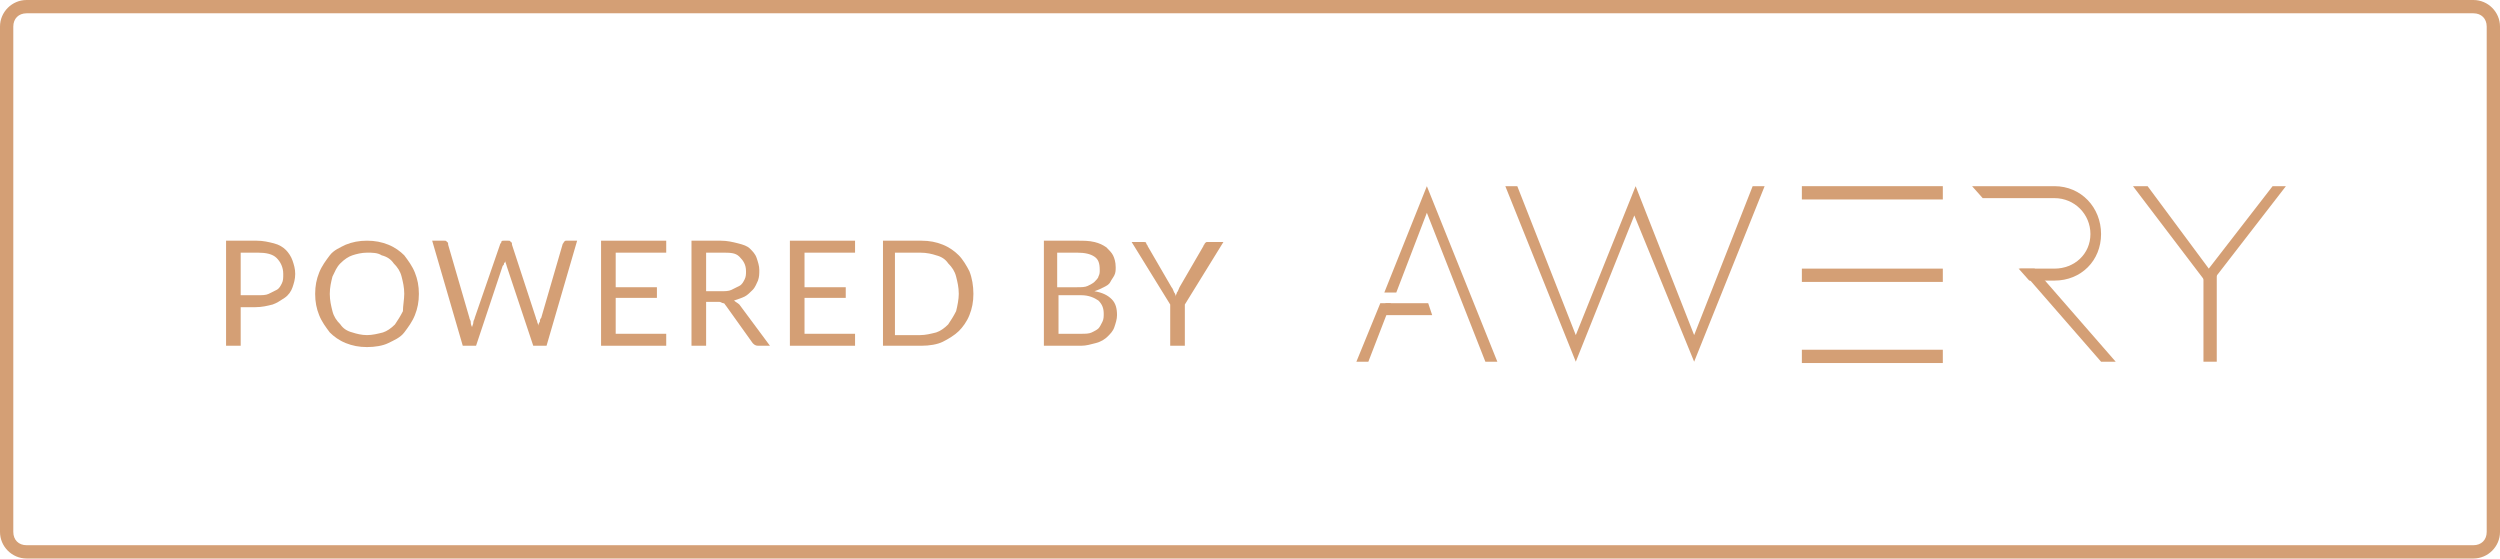
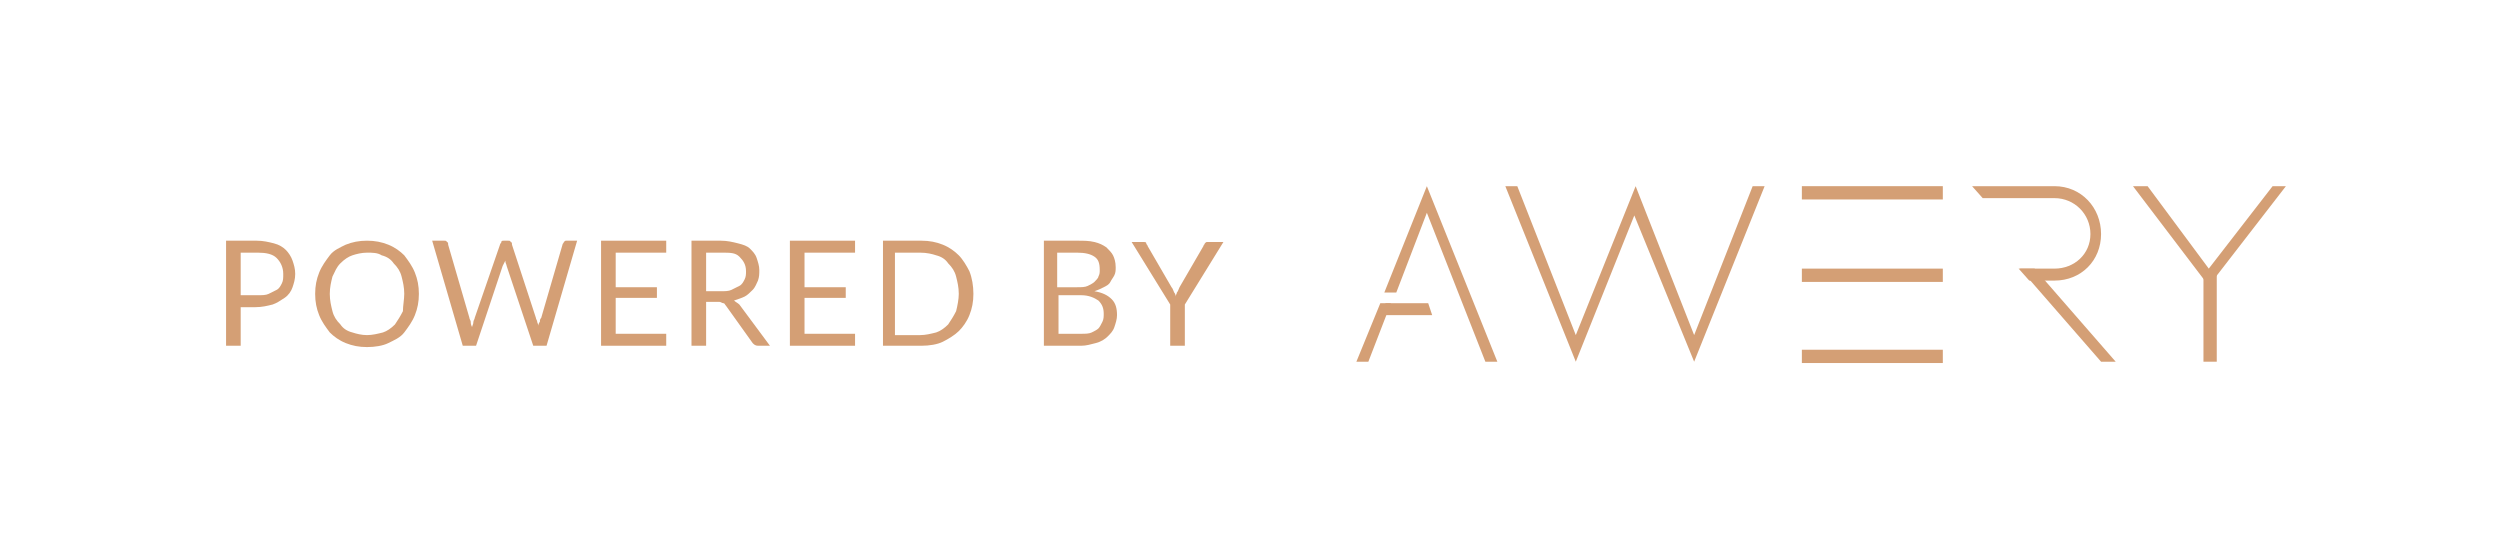
- <svg xmlns="http://www.w3.org/2000/svg" version="1.1" id="Layer_1" x="0px" y="0px" viewBox="0 0 188 42" style="enable-background:new 0 0 188 42;" xml:space="preserve">
-   <style type="text/css">
- 	.st0{fill:#D49F75;}
- 	.st1{fill-rule:evenodd;clip-rule:evenodd;fill:#D49F75;}
- 	.st2{enable-background:new    ;}
- </style>
-   <path class="st0" d="M186,1c0.6,0,1,0.4,1,1v38c0,0.6-0.4,1-1,1H2c-0.6,0-1-0.4-1-1V2c0-0.6,0.4-1,1-1H186 M186,0H2C0.9,0,0,0.9,0,2  v38c0,1.1,0.9,2,2,2h184c1.1,0,2-0.9,2-2V2C188,0.9,187.1,0,186,0L186,0z" />
-   <g id="Welcome">
-     <g id="katrina" transform="translate(-1189, -916)">
-       <g id="awery" transform="translate(1190, 917)">
-         <g id="awery_aviation_software_logotype_white" transform="translate(101, 13)">
-           <polygon id="Path" class="st1" points="51,6.2 57.1,13.2 56,13.2 49.9,6.2     " />
-           <rect x="33.5" y="0" class="st1" width="10.6" height="1" />
-           <rect x="63.7" y="6.6" class="st1" width="1" height="6.6" />
-           <polygon class="st1" points="30.7,0 29.8,0 25.4,11.2 21,0 16.5,11.2 12.1,0 11.2,0 16.5,13.2 20.9,2.2 25.4,13.2     " />
-           <path class="st1" d="M52.5,0.9c1.5,0,2.7,1.2,2.7,2.7S54,6.2,52.5,6.2h-2.7l0.8,0.9h1.9c2,0,3.5-1.5,3.5-3.5S54.5,0,52.5,0h-6.2      l0.8,0.9H52.5" />
-           <polygon class="st1" points="64.1,7.5 69.9,0 68.9,0 64.1,6.2 59.5,0 58.4,0     " />
-           <polygon class="st1" points="5.7,9.7 1.8,9.7 2.2,8.8 5.4,8.8     " />
-           <polygon class="st1" points="1.8,8.8 0,13.2 0.9,13.2 2.6,8.8     " />
-           <polygon class="st1" points="5.3,0 2.1,8 3,8 5.3,2 9.7,13.2 10.6,13.2     " />
-           <rect x="33.5" y="12.3" class="st1" width="10.6" height="1" />
-           <rect x="33.5" y="6.2" class="st1" width="10.6" height="1" />
-         </g>
-         <g class="st2">
-           <path class="st0" d="M17.1,22.1V25h-1.1v-7.9h2.3c0.5,0,0.9,0.1,1.3,0.2c0.4,0.1,0.7,0.3,0.9,0.5c0.2,0.2,0.4,0.5,0.5,0.8      s0.2,0.6,0.2,1c0,0.4-0.1,0.7-0.2,1c-0.1,0.3-0.3,0.6-0.6,0.8s-0.6,0.4-0.9,0.5c-0.4,0.1-0.8,0.2-1.3,0.2H17.1z M17.1,21.2h1.3      c0.3,0,0.6,0,0.8-0.1s0.4-0.2,0.6-0.3c0.2-0.1,0.3-0.3,0.4-0.5c0.1-0.2,0.1-0.4,0.1-0.7c0-0.5-0.2-0.9-0.5-1.2      C19.5,18.1,19,18,18.4,18h-1.3V21.2z" />
-           <path class="st0" d="M30.5,21.1c0,0.6-0.1,1.1-0.3,1.6s-0.5,0.9-0.8,1.3c-0.3,0.4-0.8,0.6-1.2,0.8s-1,0.3-1.6,0.3      c-0.6,0-1.1-0.1-1.6-0.3s-0.9-0.5-1.2-0.8c-0.3-0.4-0.6-0.8-0.8-1.3s-0.3-1-0.3-1.6c0-0.6,0.1-1.1,0.3-1.6s0.5-0.9,0.8-1.3      c0.3-0.4,0.8-0.6,1.2-0.8c0.5-0.2,1-0.3,1.6-0.3c0.6,0,1.1,0.1,1.6,0.3c0.5,0.2,0.9,0.5,1.2,0.8c0.3,0.4,0.6,0.8,0.8,1.3      S30.5,20.5,30.5,21.1z M29.4,21.1c0-0.5-0.1-0.9-0.2-1.3c-0.1-0.4-0.3-0.7-0.6-1c-0.2-0.3-0.5-0.5-0.9-0.6      C27.4,18,27,18,26.6,18c-0.4,0-0.8,0.1-1.1,0.2s-0.6,0.3-0.9,0.6s-0.4,0.6-0.6,1c-0.1,0.4-0.2,0.8-0.2,1.3      c0,0.5,0.1,0.9,0.2,1.3c0.1,0.4,0.3,0.7,0.6,1c0.2,0.3,0.5,0.5,0.9,0.6c0.3,0.1,0.7,0.2,1.1,0.2c0.4,0,0.8-0.1,1.2-0.2      c0.3-0.1,0.6-0.3,0.9-0.6c0.2-0.3,0.4-0.6,0.6-1C29.3,22,29.4,21.5,29.4,21.1z" />
-           <path class="st0" d="M31.5,17.1h0.9c0.1,0,0.2,0,0.2,0.1c0.1,0,0.1,0.1,0.1,0.2l1.6,5.5c0,0.1,0.1,0.2,0.1,0.3      c0,0.1,0,0.2,0.1,0.4c0-0.1,0.1-0.2,0.1-0.4c0-0.1,0.1-0.2,0.1-0.3l1.9-5.5c0-0.1,0.1-0.1,0.1-0.2s0.1-0.1,0.2-0.1h0.3      c0.1,0,0.2,0,0.2,0.1c0.1,0,0.1,0.1,0.1,0.2l1.8,5.5c0,0.1,0.1,0.2,0.1,0.3c0,0.1,0.1,0.2,0.1,0.3c0-0.1,0-0.2,0.1-0.3      c0-0.1,0-0.2,0.1-0.3l1.6-5.5c0-0.1,0.1-0.1,0.1-0.2c0.1-0.1,0.1-0.1,0.2-0.1h0.8L40.1,25h-1l-2-6c0-0.1-0.1-0.2-0.1-0.4      c0,0.1,0,0.1-0.1,0.2c0,0.1,0,0.1-0.1,0.2l-2,6h-1L31.5,17.1z" />
-           <path class="st0" d="M49.1,17.1V18h-3.8v2.6h3.1v0.8h-3.1v2.7h3.8l0,0.9h-4.9v-7.9H49.1z" />
-           <path class="st0" d="M52.1,21.7V25h-1.1v-7.9h2.2c0.5,0,0.9,0.1,1.3,0.2c0.4,0.1,0.7,0.2,0.9,0.4s0.4,0.4,0.5,0.7      c0.1,0.3,0.2,0.6,0.2,0.9c0,0.3,0,0.5-0.1,0.8c-0.1,0.2-0.2,0.5-0.4,0.7c-0.2,0.2-0.4,0.4-0.6,0.5s-0.5,0.2-0.8,0.3      c0.1,0.1,0.3,0.2,0.4,0.3l2.3,3.1H56c-0.2,0-0.3-0.1-0.4-0.2l-2-2.8c-0.1-0.1-0.1-0.2-0.2-0.2c-0.1,0-0.2-0.1-0.3-0.1H52.1z       M52.1,20.9h1.1c0.3,0,0.6,0,0.8-0.1c0.2-0.1,0.4-0.2,0.6-0.3c0.2-0.1,0.3-0.3,0.4-0.5s0.1-0.4,0.1-0.6c0-0.5-0.2-0.8-0.5-1.1      S53.9,18,53.3,18h-1.2V20.9z" />
-           <path class="st0" d="M63.3,17.1V18h-3.8v2.6h3.1v0.8h-3.1v2.7h3.8l0,0.9h-4.9v-7.9H63.3z" />
-           <path class="st0" d="M72.2,21.1c0,0.6-0.1,1.1-0.3,1.6c-0.2,0.5-0.5,0.9-0.8,1.2c-0.3,0.3-0.8,0.6-1.2,0.8s-1,0.3-1.6,0.3h-2.9      v-7.9h2.9c0.6,0,1.1,0.1,1.6,0.3c0.5,0.2,0.9,0.5,1.2,0.8c0.3,0.3,0.6,0.8,0.8,1.2C72.1,19.9,72.2,20.5,72.2,21.1z M71.1,21.1      c0-0.5-0.1-0.9-0.2-1.3c-0.1-0.4-0.3-0.7-0.6-1c-0.2-0.3-0.5-0.5-0.9-0.6c-0.3-0.1-0.7-0.2-1.2-0.2h-1.9v6.2h1.9      c0.4,0,0.8-0.1,1.2-0.2c0.3-0.1,0.6-0.3,0.9-0.6c0.2-0.3,0.4-0.6,0.6-1C71,22,71.1,21.5,71.1,21.1z" />
-           <path class="st0" d="M77.5,25v-7.9H80c0.5,0,0.9,0,1.3,0.1c0.4,0.1,0.6,0.2,0.9,0.4c0.2,0.2,0.4,0.4,0.5,0.6s0.2,0.5,0.2,0.9      c0,0.2,0,0.4-0.1,0.6s-0.2,0.3-0.3,0.5c-0.1,0.2-0.3,0.3-0.5,0.4s-0.4,0.2-0.7,0.3c0.6,0.1,1,0.3,1.3,0.6s0.4,0.7,0.4,1.2      c0,0.3-0.1,0.6-0.2,0.9c-0.1,0.3-0.3,0.5-0.5,0.7c-0.2,0.2-0.5,0.4-0.9,0.5S80.7,25,80.3,25H77.5z M78.6,20.6H80      c0.3,0,0.6,0,0.8-0.1c0.2-0.1,0.4-0.2,0.5-0.3c0.1-0.1,0.3-0.3,0.3-0.4c0.1-0.2,0.1-0.3,0.1-0.5c0-0.5-0.1-0.8-0.4-1      C81,18.1,80.6,18,80,18h-1.5V20.6z M78.6,21.4v2.7h1.7c0.3,0,0.6,0,0.8-0.1c0.2-0.1,0.4-0.2,0.5-0.3c0.1-0.1,0.2-0.3,0.3-0.5      c0.1-0.2,0.1-0.4,0.1-0.6c0-0.4-0.1-0.7-0.4-1c-0.3-0.2-0.7-0.4-1.3-0.4H78.6z" />
-         </g>
-         <g class="st2">
-           <path class="st0" d="M88.1,21.9V25H87v-3.1l-2.9-4.7h0.9c0.1,0,0.2,0,0.2,0.1s0.1,0.1,0.1,0.2l1.8,3.1c0.1,0.1,0.1,0.2,0.2,0.4      c0.1,0.1,0.1,0.2,0.1,0.3c0-0.1,0.1-0.2,0.1-0.3c0.1-0.1,0.1-0.2,0.2-0.4l1.8-3.1c0-0.1,0.1-0.1,0.1-0.2      c0.1-0.1,0.1-0.1,0.2-0.1H91L88.1,21.9z" />
+ <svg xmlns="http://www.w3.org/2000/svg" width="100%" height="100%" viewBox="0 0 188 42" version="1.1" xml:space="preserve" style="fill-rule:evenodd;clip-rule:evenodd;stroke-linejoin:round;stroke-miterlimit:2;">
+   <g transform="matrix(1,0,0,1,1,1)">
+     <g id="Welcome">
+       <g id="katrina">
+         <g id="awery">
+           <g id="awery_aviation_software_logotype_white" transform="matrix(1,0,0,1,101,13)">
+             <path id="Path" d="M51,6.2L57.1,13.2L56,13.2L49.9,6.2L51,6.2Z" style="fill:rgb(212,159,117);" />
+             <rect x="33.5" y="0" width="10.6" height="1" style="fill:rgb(212,159,117);" />
+             <rect x="63.7" y="6.6" width="1" height="6.6" style="fill:rgb(212,159,117);" />
+             <path d="M30.7,0L29.8,0L25.4,11.2L21,0L16.5,11.2L12.1,0L11.2,0L16.5,13.2L20.9,2.2L25.4,13.2L30.7,0Z" style="fill:rgb(212,159,117);" />
+             <path d="M52.5,0.9C54,0.9 55.2,2.1 55.2,3.6C55.2,5.1 54,6.2 52.5,6.2L49.8,6.2L50.6,7.1L52.5,7.1C54.5,7.1 56,5.6 56,3.6C56,1.6 54.5,0 52.5,0L46.3,0L47.1,0.9L52.5,0.9" style="fill:rgb(212,159,117);" />
+             <path d="M64.1,7.5L69.9,0L68.9,0L64.1,6.2L59.5,0L58.4,0L64.1,7.5Z" style="fill:rgb(212,159,117);" />
+             <path d="M5.7,9.7L1.8,9.7L2.2,8.8L5.4,8.8L5.7,9.7Z" style="fill:rgb(212,159,117);" />
+             <path d="M1.8,8.8L0,13.2L0.9,13.2L2.6,8.8L1.8,8.8Z" style="fill:rgb(212,159,117);" />
+             <path d="M5.3,0L2.1,8L3,8L5.3,2L9.7,13.2L10.6,13.2L5.3,0Z" style="fill:rgb(212,159,117);" />
+             <rect x="33.5" y="12.3" width="10.6" height="1" style="fill:rgb(212,159,117);" />
+             <rect x="33.5" y="6.2" width="10.6" height="1" style="fill:rgb(212,159,117);" />
+           </g>
+           <g>
+             <path d="M17.1,22.1L17.1,25L16,25L16,17.1L18.3,17.1C18.8,17.1 19.2,17.2 19.6,17.3C20,17.4 20.3,17.6 20.5,17.8C20.7,18 20.9,18.3 21,18.6C21.1,18.9 21.2,19.2 21.2,19.6C21.2,20 21.1,20.3 21,20.6C20.9,20.9 20.7,21.2 20.4,21.4C20.1,21.6 19.8,21.8 19.5,21.9C19.1,22 18.7,22.1 18.2,22.1L17.1,22.1ZM17.1,21.2L18.4,21.2C18.7,21.2 19,21.2 19.2,21.1C19.4,21 19.6,20.9 19.8,20.8C20,20.7 20.1,20.5 20.2,20.3C20.3,20.1 20.3,19.9 20.3,19.6C20.3,19.1 20.1,18.7 19.8,18.4C19.5,18.1 19,18 18.4,18L17.1,18L17.1,21.2Z" style="fill:rgb(212,159,117);fill-rule:nonzero;" />
+             <path d="M30.5,21.1C30.5,21.7 30.4,22.2 30.2,22.7C30,23.2 29.7,23.6 29.4,24C29.1,24.4 28.6,24.6 28.2,24.8C27.8,25 27.2,25.1 26.6,25.1C26,25.1 25.5,25 25,24.8C24.5,24.6 24.1,24.3 23.8,24C23.5,23.6 23.2,23.2 23,22.7C22.8,22.2 22.7,21.7 22.7,21.1C22.7,20.5 22.8,20 23,19.5C23.2,19 23.5,18.6 23.8,18.2C24.1,17.8 24.6,17.6 25,17.4C25.5,17.2 26,17.1 26.6,17.1C27.2,17.1 27.7,17.2 28.2,17.4C28.7,17.6 29.1,17.9 29.4,18.2C29.7,18.6 30,19 30.2,19.5C30.4,20 30.5,20.5 30.5,21.1ZM29.4,21.1C29.4,20.6 29.3,20.2 29.2,19.8C29.1,19.4 28.9,19.1 28.6,18.8C28.4,18.5 28.1,18.3 27.7,18.2C27.4,18 27,18 26.6,18C26.2,18 25.8,18.1 25.5,18.2C25.2,18.3 24.9,18.5 24.6,18.8C24.3,19.1 24.2,19.4 24,19.8C23.9,20.2 23.8,20.6 23.8,21.1C23.8,21.6 23.9,22 24,22.4C24.1,22.8 24.3,23.1 24.6,23.4C24.8,23.7 25.1,23.9 25.5,24C25.8,24.1 26.2,24.2 26.6,24.2C27,24.2 27.4,24.1 27.8,24C28.1,23.9 28.4,23.7 28.7,23.4C28.9,23.1 29.1,22.8 29.3,22.4C29.3,22 29.4,21.5 29.4,21.1Z" style="fill:rgb(212,159,117);fill-rule:nonzero;" />
+             <path d="M31.5,17.1L32.4,17.1C32.5,17.1 32.6,17.1 32.6,17.2C32.7,17.2 32.7,17.3 32.7,17.4L34.3,22.9C34.3,23 34.4,23.1 34.4,23.2C34.4,23.3 34.4,23.4 34.5,23.6C34.5,23.5 34.6,23.4 34.6,23.2C34.6,23.1 34.7,23 34.7,22.9L36.6,17.4C36.6,17.3 36.7,17.3 36.7,17.2C36.7,17.1 36.8,17.1 36.9,17.1L37.2,17.1C37.3,17.1 37.4,17.1 37.4,17.2C37.5,17.2 37.5,17.3 37.5,17.4L39.3,22.9C39.3,23 39.4,23.1 39.4,23.2C39.4,23.3 39.5,23.4 39.5,23.5C39.5,23.4 39.5,23.3 39.6,23.2C39.6,23.1 39.6,23 39.7,22.9L41.3,17.4C41.3,17.3 41.4,17.3 41.4,17.2C41.5,17.1 41.5,17.1 41.6,17.1L42.4,17.1L40.1,25L39.1,25L37.1,19C37.1,18.9 37,18.8 37,18.6L36.8,19L34.8,25L33.8,25L31.5,17.1Z" style="fill:rgb(212,159,117);fill-rule:nonzero;" />
+             <path d="M49.1,17.1L49.1,18L45.3,18L45.3,20.6L48.4,20.6L48.4,21.4L45.3,21.4L45.3,24.1L49.1,24.1L49.1,25L44.2,25L44.2,17.1L49.1,17.1Z" style="fill:rgb(212,159,117);fill-rule:nonzero;" />
+             <path d="M52.1,21.7L52.1,25L51,25L51,17.1L53.2,17.1C53.7,17.1 54.1,17.2 54.5,17.3C54.9,17.4 55.2,17.5 55.4,17.7C55.6,17.9 55.8,18.1 55.9,18.4C56,18.7 56.1,19 56.1,19.3C56.1,19.6 56.1,19.8 56,20.1C55.9,20.3 55.8,20.6 55.6,20.8C55.4,21 55.2,21.2 55,21.3C54.8,21.4 54.5,21.5 54.2,21.6C54.3,21.7 54.5,21.8 54.6,21.9L56.9,25L56,25C55.8,25 55.7,24.9 55.6,24.8L53.6,22C53.5,21.9 53.5,21.8 53.4,21.8C53.3,21.8 53.2,21.7 53.1,21.7L52.1,21.7ZM52.1,20.9L53.2,20.9C53.5,20.9 53.8,20.9 54,20.8C54.2,20.7 54.4,20.6 54.6,20.5C54.8,20.4 54.9,20.2 55,20C55.1,19.8 55.1,19.6 55.1,19.4C55.1,18.9 54.9,18.6 54.6,18.3C54.3,18 53.9,18 53.3,18L52.1,18L52.1,20.9Z" style="fill:rgb(212,159,117);fill-rule:nonzero;" />
+             <path d="M63.3,17.1L63.3,18L59.5,18L59.5,20.6L62.6,20.6L62.6,21.4L59.5,21.4L59.5,24.1L63.3,24.1L63.3,25L58.4,25L58.4,17.1L63.3,17.1Z" style="fill:rgb(212,159,117);fill-rule:nonzero;" />
+             <path d="M72.2,21.1C72.2,21.7 72.1,22.2 71.9,22.7C71.7,23.2 71.4,23.6 71.1,23.9C70.8,24.2 70.3,24.5 69.9,24.7C69.5,24.9 68.9,25 68.3,25L65.4,25L65.4,17.1L68.3,17.1C68.9,17.1 69.4,17.2 69.9,17.4C70.4,17.6 70.8,17.9 71.1,18.2C71.4,18.5 71.7,19 71.9,19.4C72.1,19.9 72.2,20.5 72.2,21.1ZM71.1,21.1C71.1,20.6 71,20.2 70.9,19.8C70.8,19.4 70.6,19.1 70.3,18.8C70.1,18.5 69.8,18.3 69.4,18.2C69.1,18.1 68.7,18 68.2,18L66.3,18L66.3,24.2L68.2,24.2C68.6,24.2 69,24.1 69.4,24C69.7,23.9 70,23.7 70.3,23.4C70.5,23.1 70.7,22.8 70.9,22.4C71,22 71.1,21.5 71.1,21.1Z" style="fill:rgb(212,159,117);fill-rule:nonzero;" />
+             <path d="M77.5,25L77.5,17.1L80,17.1C80.5,17.1 80.9,17.1 81.3,17.2C81.7,17.3 81.9,17.4 82.2,17.6C82.4,17.8 82.6,18 82.7,18.2C82.8,18.4 82.9,18.7 82.9,19.1C82.9,19.3 82.9,19.5 82.8,19.7C82.7,19.9 82.6,20 82.5,20.2C82.4,20.4 82.2,20.5 82,20.6C81.8,20.7 81.6,20.8 81.3,20.9C81.9,21 82.3,21.2 82.6,21.5C82.9,21.8 83,22.2 83,22.7C83,23 82.9,23.3 82.8,23.6C82.7,23.9 82.5,24.1 82.3,24.3C82.1,24.5 81.8,24.7 81.4,24.8C81,24.9 80.7,25 80.3,25L77.5,25ZM78.5,20.6L80,20.6C80.3,20.6 80.6,20.6 80.8,20.5C81,20.4 81.2,20.3 81.3,20.2C81.4,20.1 81.6,19.9 81.6,19.8C81.7,19.6 81.7,19.5 81.7,19.3C81.7,18.8 81.6,18.5 81.3,18.3C81,18.1 80.6,18 80,18L78.5,18L78.5,20.6ZM78.6,21.2L78.6,24.1L80.3,24.1C80.6,24.1 80.9,24.1 81.1,24C81.3,23.9 81.5,23.8 81.6,23.7C81.7,23.6 81.8,23.4 81.9,23.2C82,23 82,22.8 82,22.6C82,22.2 81.9,21.9 81.6,21.6C81.3,21.4 80.9,21.2 80.3,21.2L78.6,21.2Z" style="fill:rgb(212,159,117);fill-rule:nonzero;" />
+           </g>
+           <g>
+             <path d="M88.1,21.9L88.1,25L87,25L87,21.9L84.1,17.2L85,17.2C85.1,17.2 85.2,17.2 85.2,17.3C85.2,17.4 85.3,17.4 85.3,17.5L87.1,20.6C87.2,20.7 87.2,20.8 87.3,21C87.4,21.1 87.4,21.2 87.4,21.3C87.4,21.2 87.5,21.1 87.5,21C87.6,20.9 87.6,20.8 87.7,20.6L89.5,17.5C89.5,17.4 89.6,17.4 89.6,17.3C89.7,17.2 89.7,17.2 89.8,17.2L91,17.2L88.1,21.9Z" style="fill:rgb(212,159,117);fill-rule:nonzero;" />
+           </g>
        </g>
      </g>
    </g>
  </g>
</svg>
